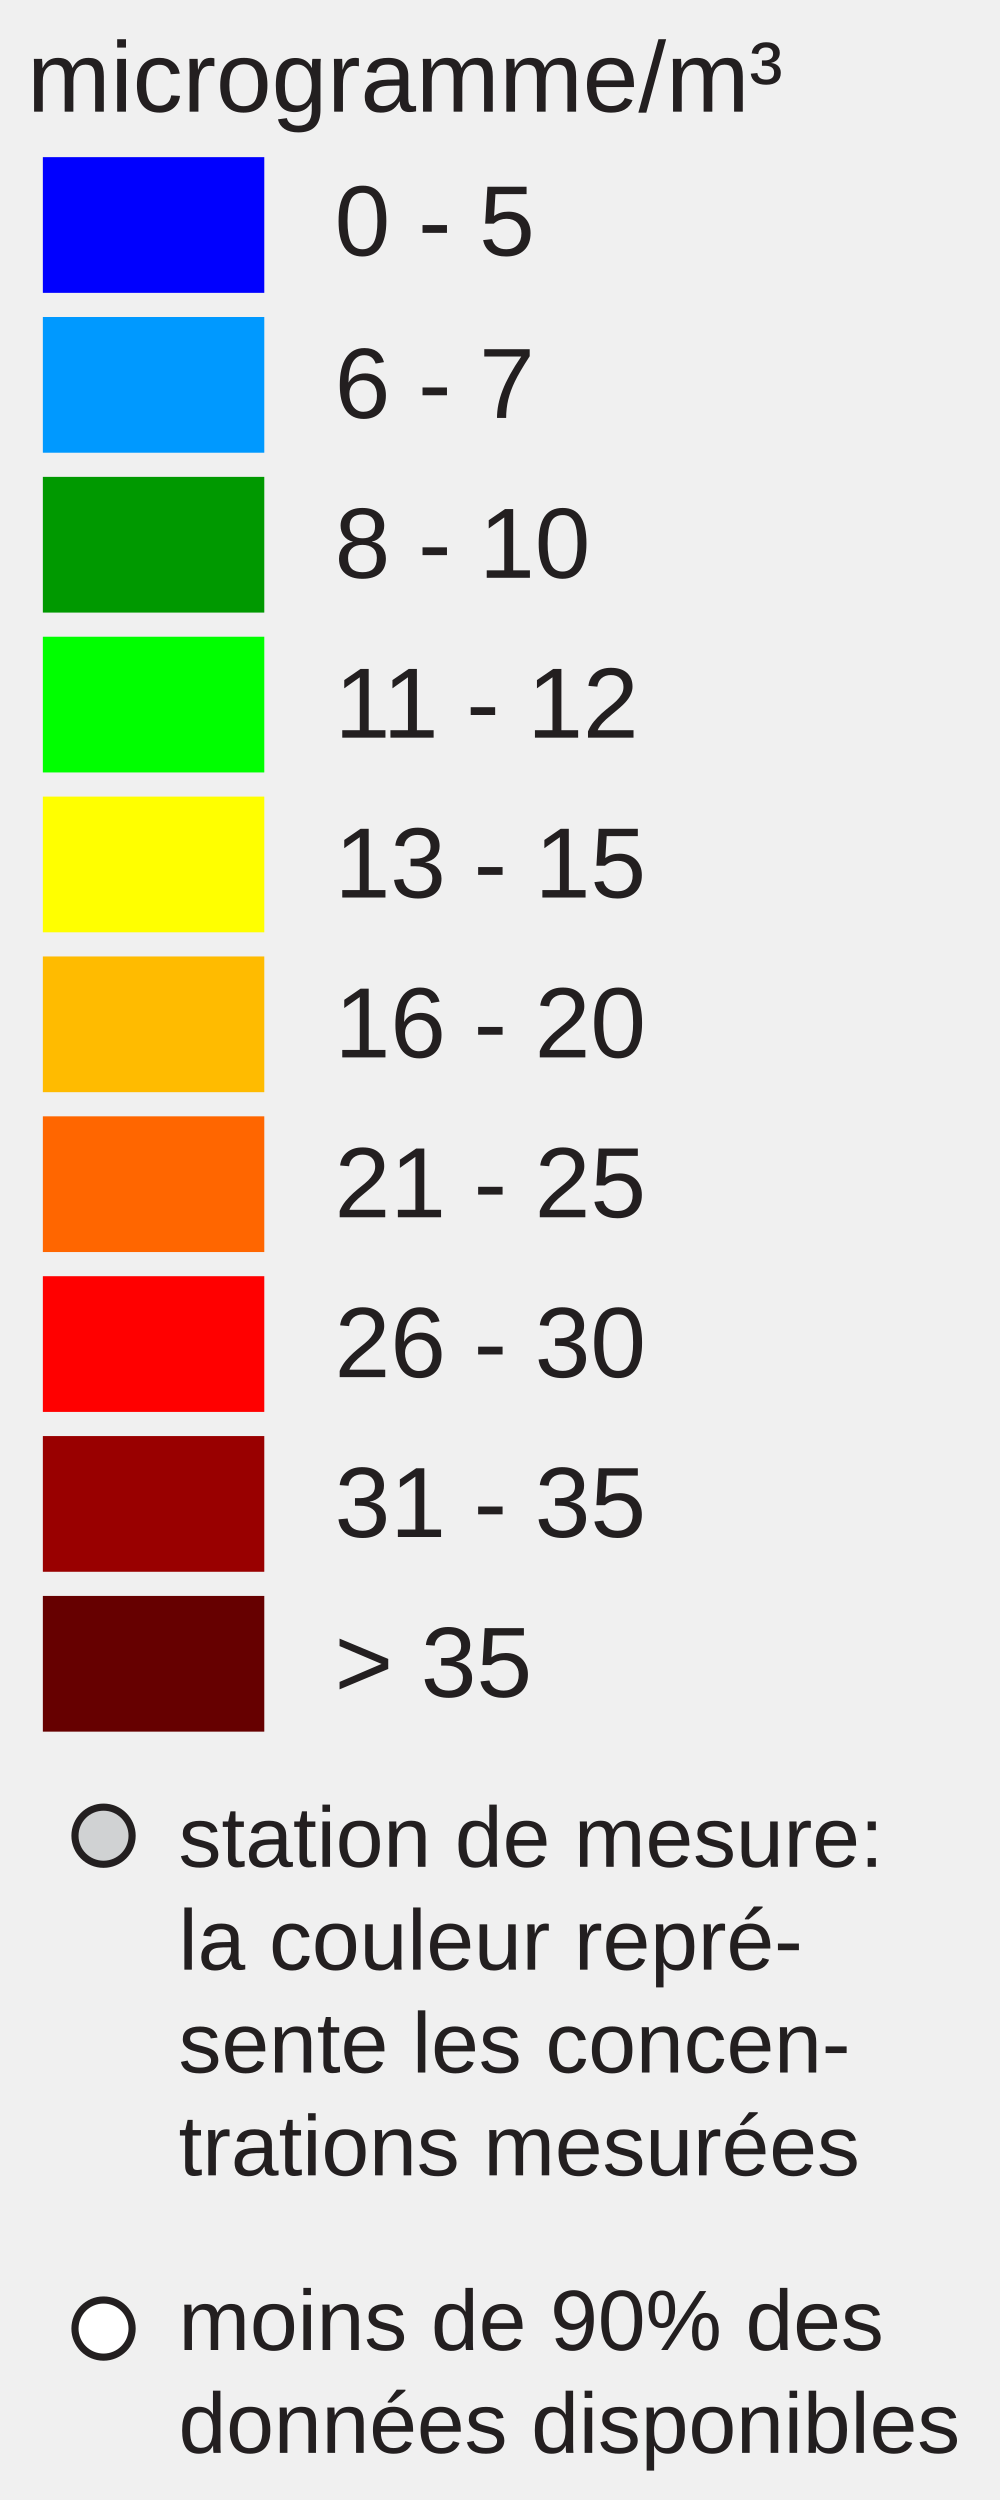
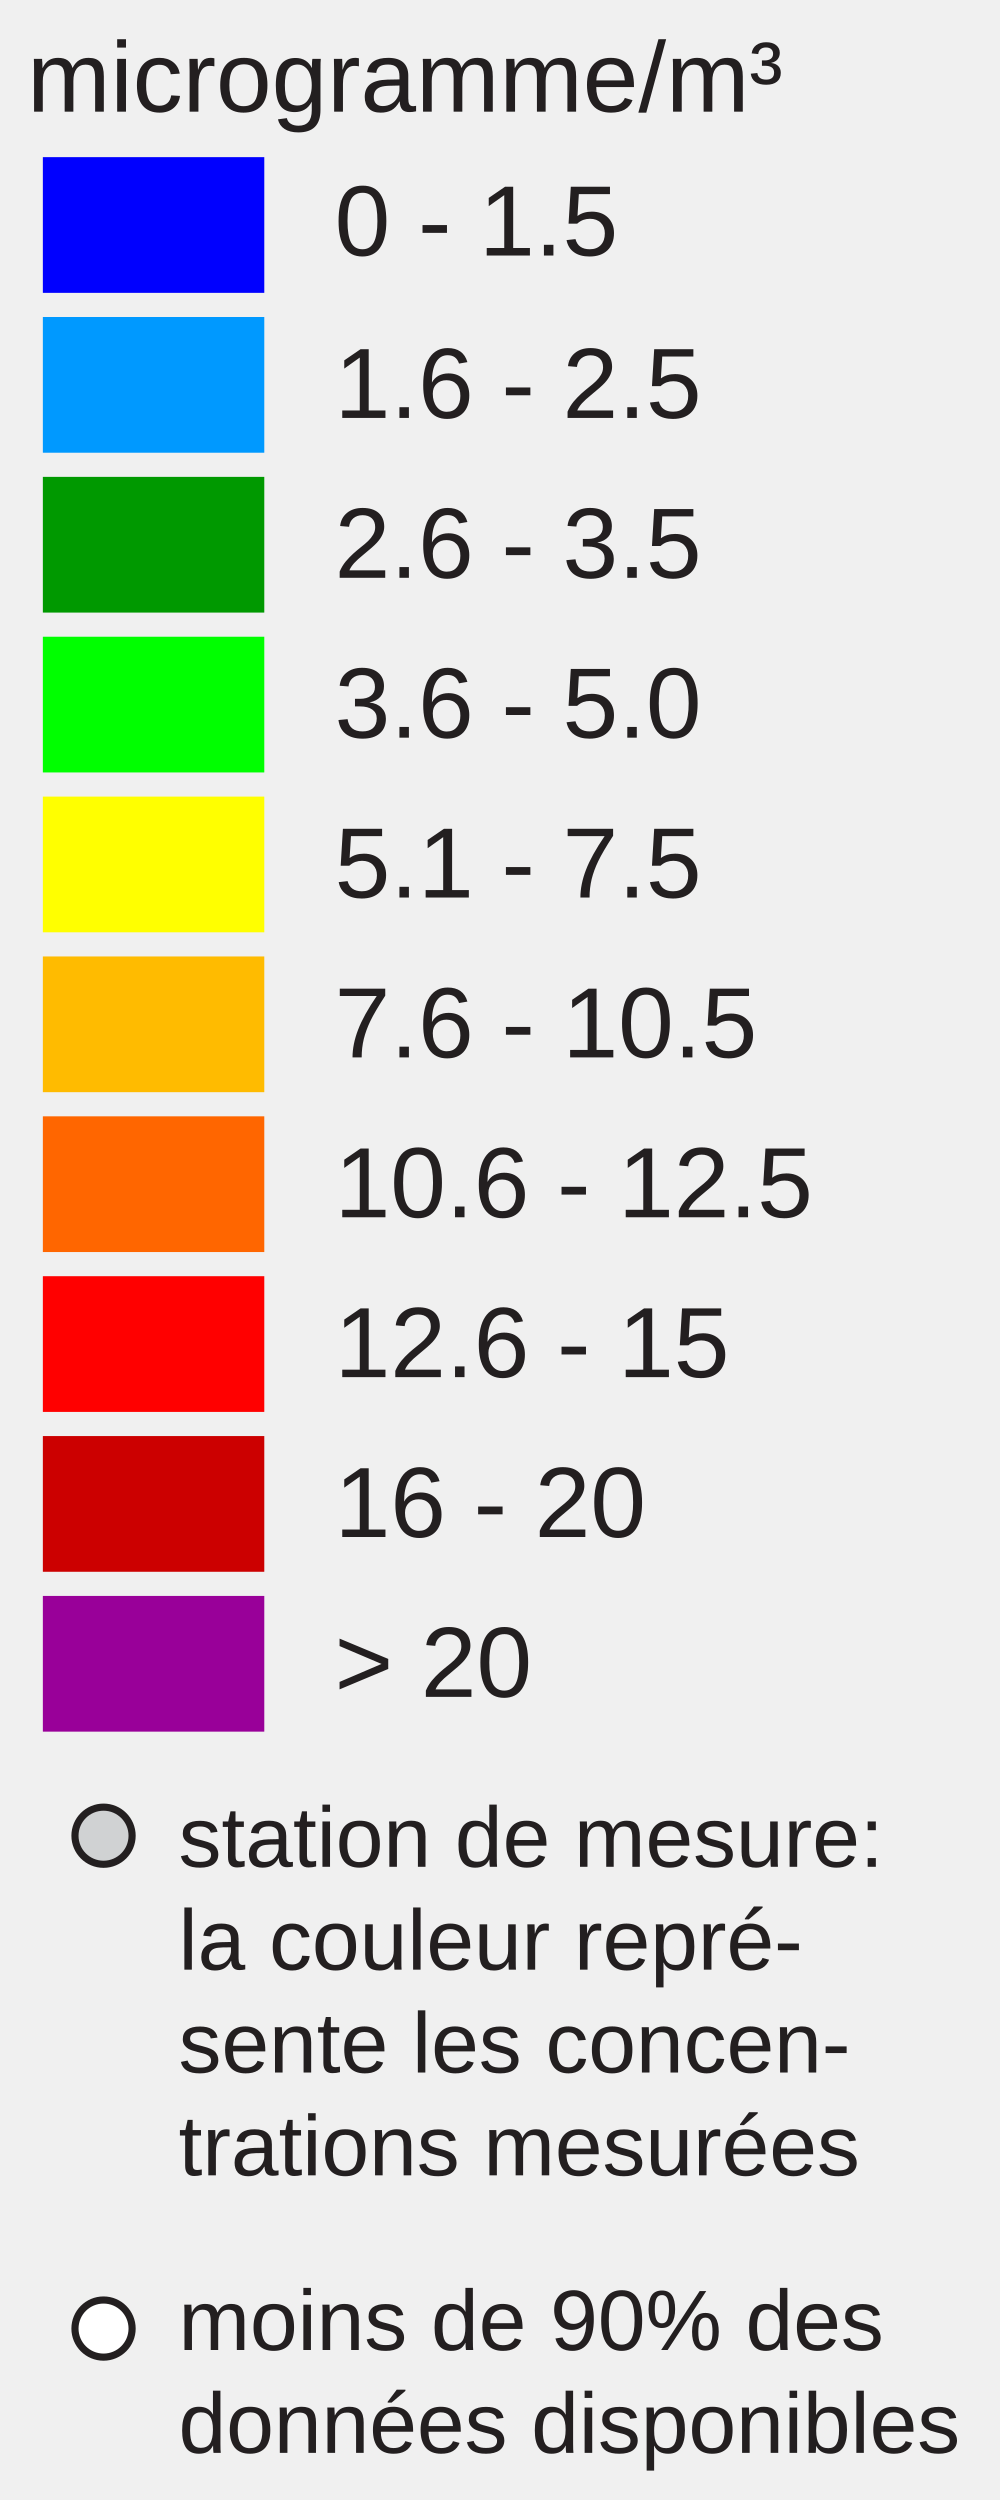
<svg xmlns="http://www.w3.org/2000/svg" version="1.1" id="Layer_1" x="0px" y="0px" width="140px" height="350px" viewBox="0 0 140 350" enable-background="new 0 0 140 350" xml:space="preserve">
  <rect x="6" y="22" fill="#0000FF" width="31" height="19" />
  <rect x="6" y="44.381" fill="#0099FF" width="31" height="19" />
  <rect x="6" y="66.762" fill="#009900" width="31" height="19" />
  <rect x="6" y="89.143" fill="#00FF00" width="31" height="19" />
  <rect x="6" y="111.524" fill="#FFFF00" width="31" height="19" />
  <rect x="6" y="133.905" fill="#FFBB00" width="31" height="19" />
  <rect x="6" y="156.286" fill="#FF6600" width="31" height="19" />
  <rect x="6" y="178.668" fill="#FF0000" width="31" height="19" />
-   <rect x="6" y="201.049" fill="#990000" width="31" height="19" />
-   <rect x="6" y="223.43" fill="#660000" width="31" height="19" />
-   <text transform="matrix(1 0 0 1 46.853 35.7705)" fill="#231F20" font-family="Arial" font-size="14">0 - 5</text>
-   <text transform="matrix(1 0 0 1 46.853 58.5112)" fill="#231F20" font-family="Arial" font-size="14">6 - 7</text>
-   <text transform="matrix(1 0 0 1 46.853 80.8926)" fill="#231F20" font-family="Arial" font-size="14">8 - 10</text>
-   <text transform="matrix(1 0 0 1 46.853 103.2734)" fill="#231F20" font-family="Arial" font-size="14">11 - 12</text>
-   <text transform="matrix(1 0 0 1 46.853 125.6548)" fill="#231F20" font-family="Arial" font-size="14">13 - 15</text>
-   <text transform="matrix(1 0 0 1 46.853 148.0352)" fill="#231F20" font-family="Arial" font-size="14">16 - 20</text>
-   <text transform="matrix(1 0 0 1 46.853 170.417)" fill="#231F20" font-family="Arial" font-size="14">21 - 25</text>
-   <text transform="matrix(1 0 0 1 46.853 192.7988)" fill="#231F20" font-family="Arial" font-size="14">26 - 30</text>
-   <text transform="matrix(1 0 0 1 46.853 215.1797)" fill="#231F20" font-family="Arial" font-size="14">31 - 35</text>
-   <text transform="matrix(1 0 0 1 46.853 237.5605)" fill="#231F20" font-family="Arial" font-size="14">&gt; 35</text>
+   <rect x="6" y="201.049" fill="#CC0000" width="31" height="19" />
+   <rect x="6" y="223.43" fill="#990099" width="31" height="19" />
+   <text transform="matrix(1 0 0 1 46.853 35.7705)" fill="#231F20" font-family="Arial" font-size="14">0 - 1.5</text>
+   <text transform="matrix(1 0 0 1 46.853 58.5112)" fill="#231F20" font-family="Arial" font-size="14">1.6 - 2.5</text>
+   <text transform="matrix(1 0 0 1 46.853 80.8926)" fill="#231F20" font-family="Arial" font-size="14">2.6 - 3.5</text>
+   <text transform="matrix(1 0 0 1 46.853 103.2734)" fill="#231F20" font-family="Arial" font-size="14">3.6 - 5.0</text>
+   <text transform="matrix(1 0 0 1 46.853 125.6548)" fill="#231F20" font-family="Arial" font-size="14">5.1 - 7.5</text>
+   <text transform="matrix(1 0 0 1 46.853 148.0352)" fill="#231F20" font-family="Arial" font-size="14">7.6 - 10.5</text>
+   <text transform="matrix(1 0 0 1 46.853 170.417)" fill="#231F20" font-family="Arial" font-size="14">10.6 - 12.5</text>
+   <text transform="matrix(1 0 0 1 46.853 192.7988)" fill="#231F20" font-family="Arial" font-size="14">12.6 - 15</text>
+   <text transform="matrix(1 0 0 1 46.853 215.1797)" fill="#231F20" font-family="Arial" font-size="14">16 - 20</text>
+   <text transform="matrix(1 0 0 1 46.853 237.5605)" fill="#231F20" font-family="Arial" font-size="14">&gt; 20</text>
  <text font-size="14" font-family="Arial" transform="translate(3.8027 15.631)" fill="#231F20">microgramme/m³</text>
  <circle fill="#D0D2D3" stroke="#231F20" stroke-miterlimit="10" cx="14.495" cy="257" r="4" />
  <circle fill="#FFFFFF" stroke="#231F20" stroke-miterlimit="10" cx="14.495" cy="326" r="4" />
  <text font-size="12" font-family="Arial" transform="translate(25 261.35)" fill="#231F20">station de mesure:</text>
  <text font-size="12" font-family="Arial" transform="translate(25 275.75)" fill="#231F20">la couleur repré-</text>
  <text font-size="12" font-family="Arial" transform="translate(25 290.15)" fill="#231F20">sente les concen-</text>
  <text font-size="12" font-family="Arial" transform="translate(25 304.55)" fill="#231F20">trations mesurées</text>
  <text font-size="12" font-family="Arial" transform="translate(25 329)" fill="#231F20">moins de 90% des</text>
  <text font-size="12" font-family="Arial" transform="translate(25 343.4)" fill="#231F20">données disponibles</text>
</svg>
